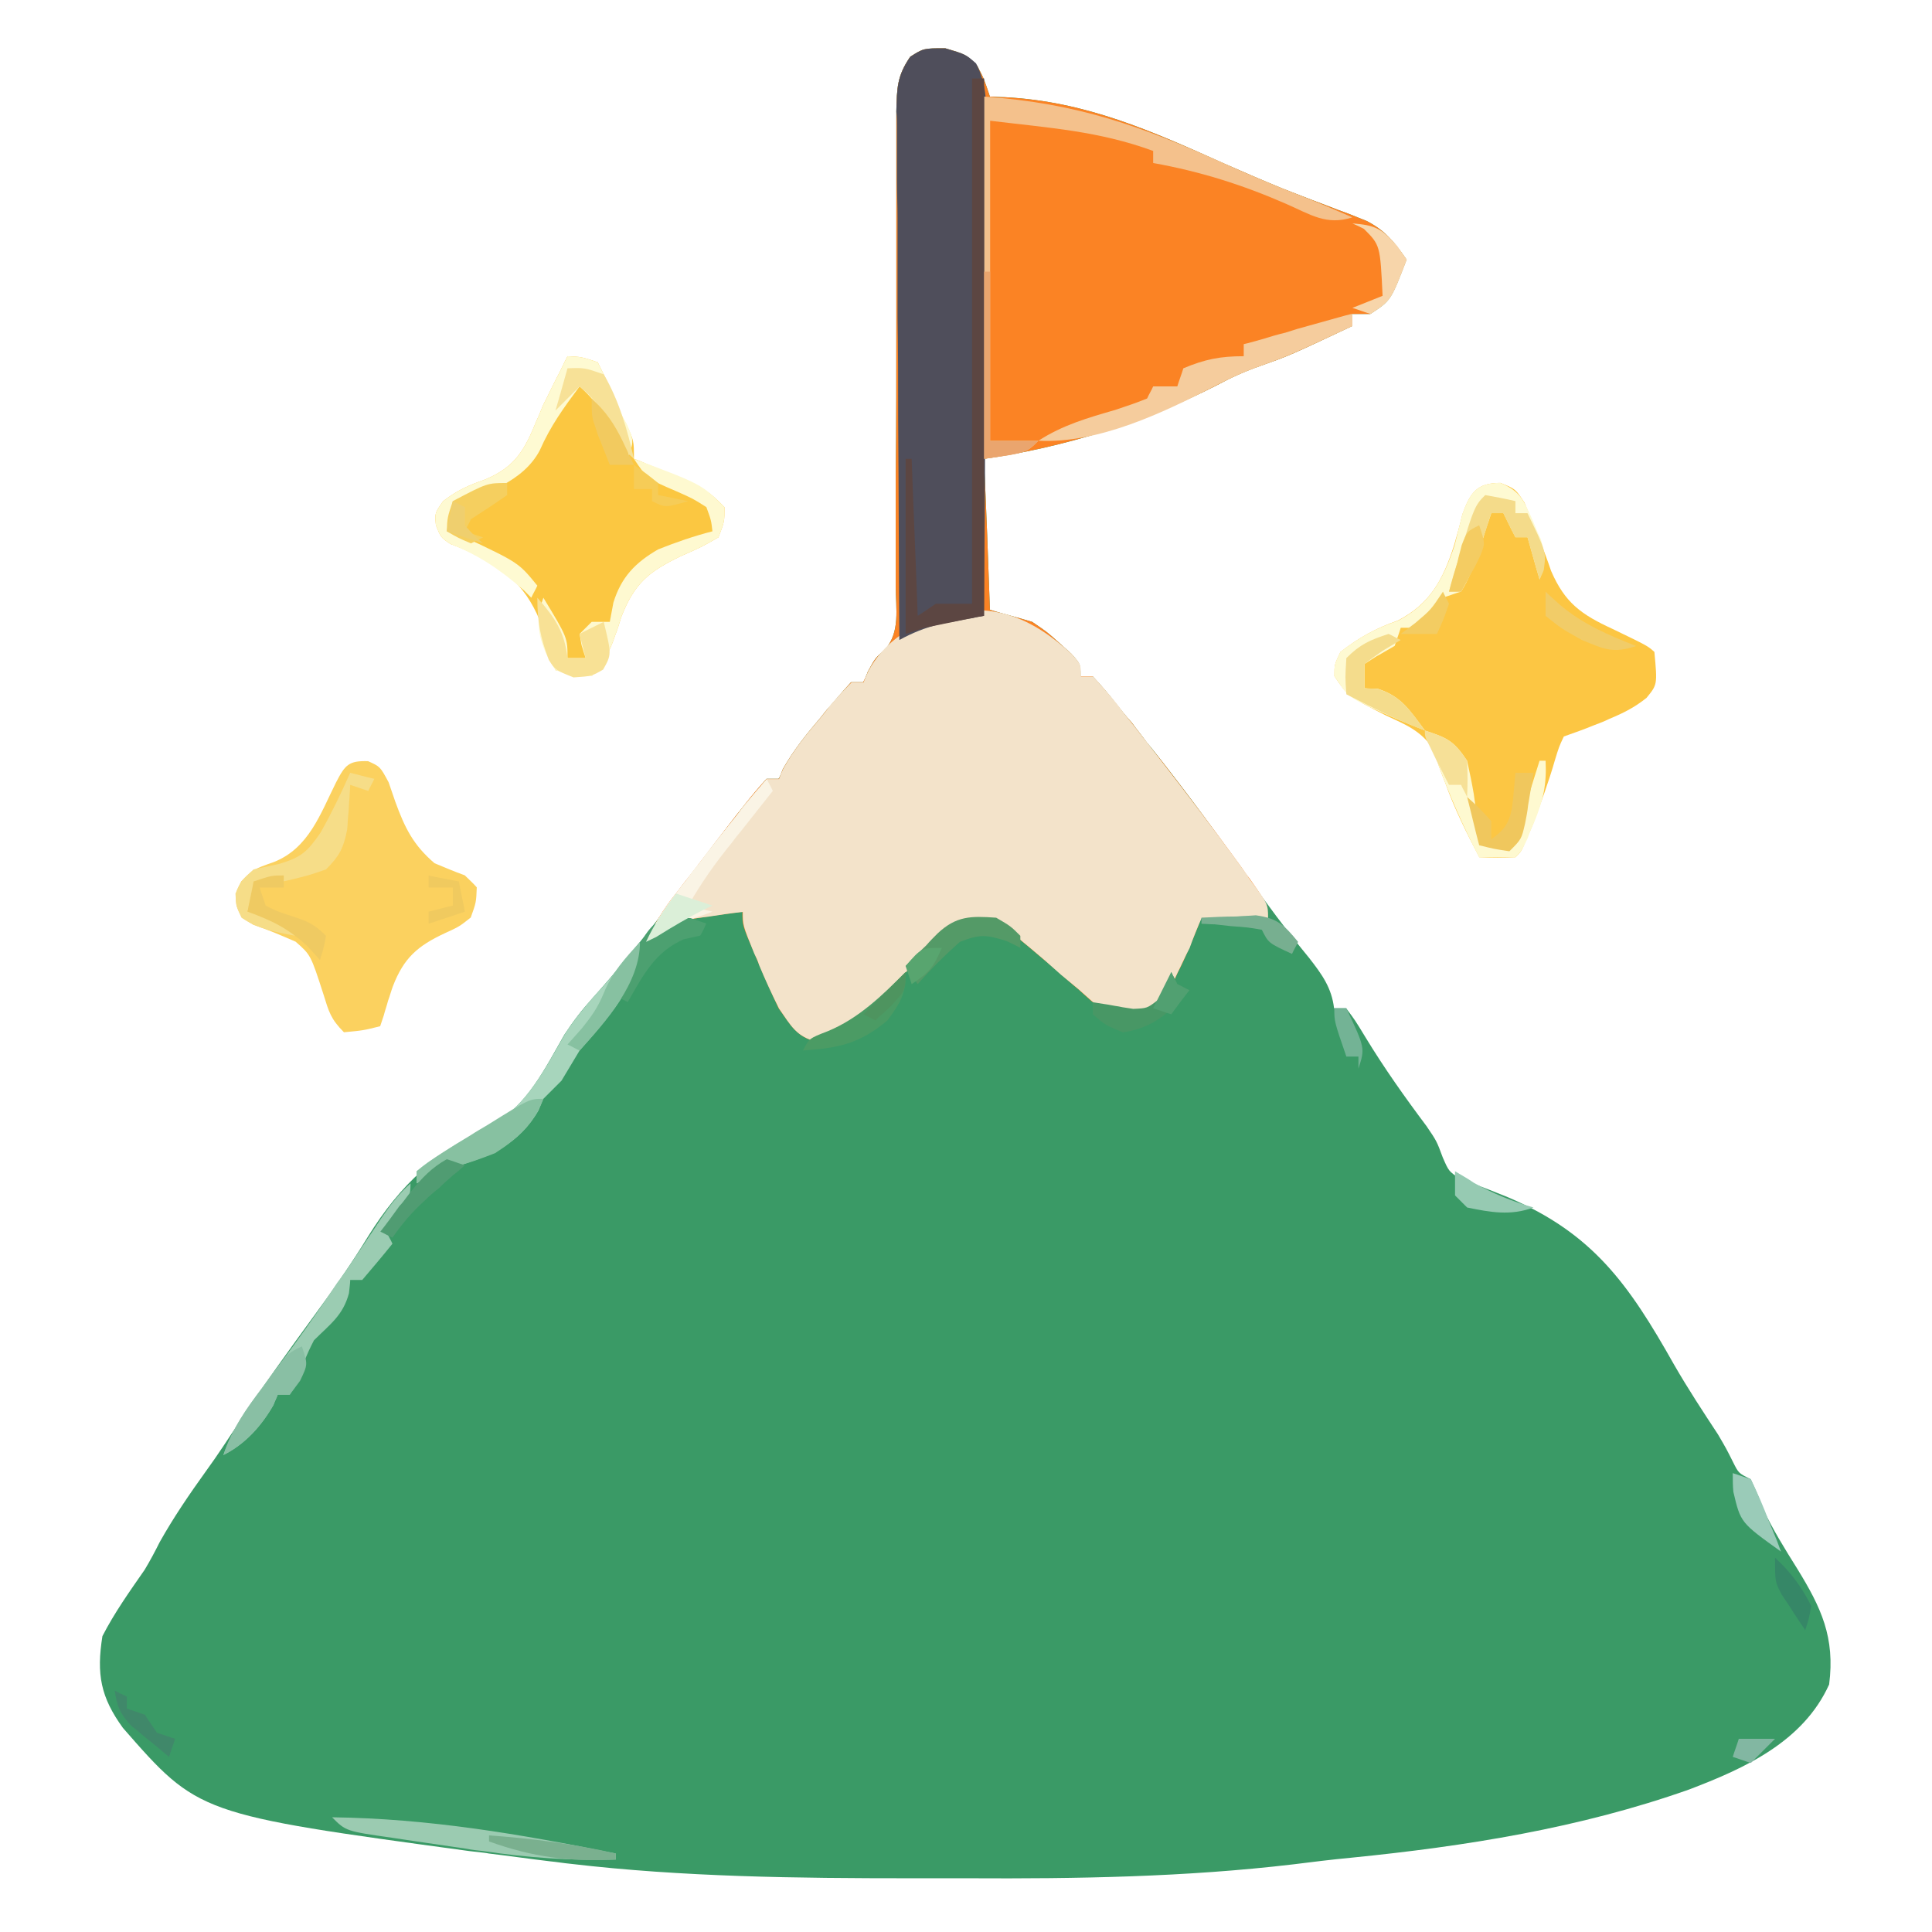
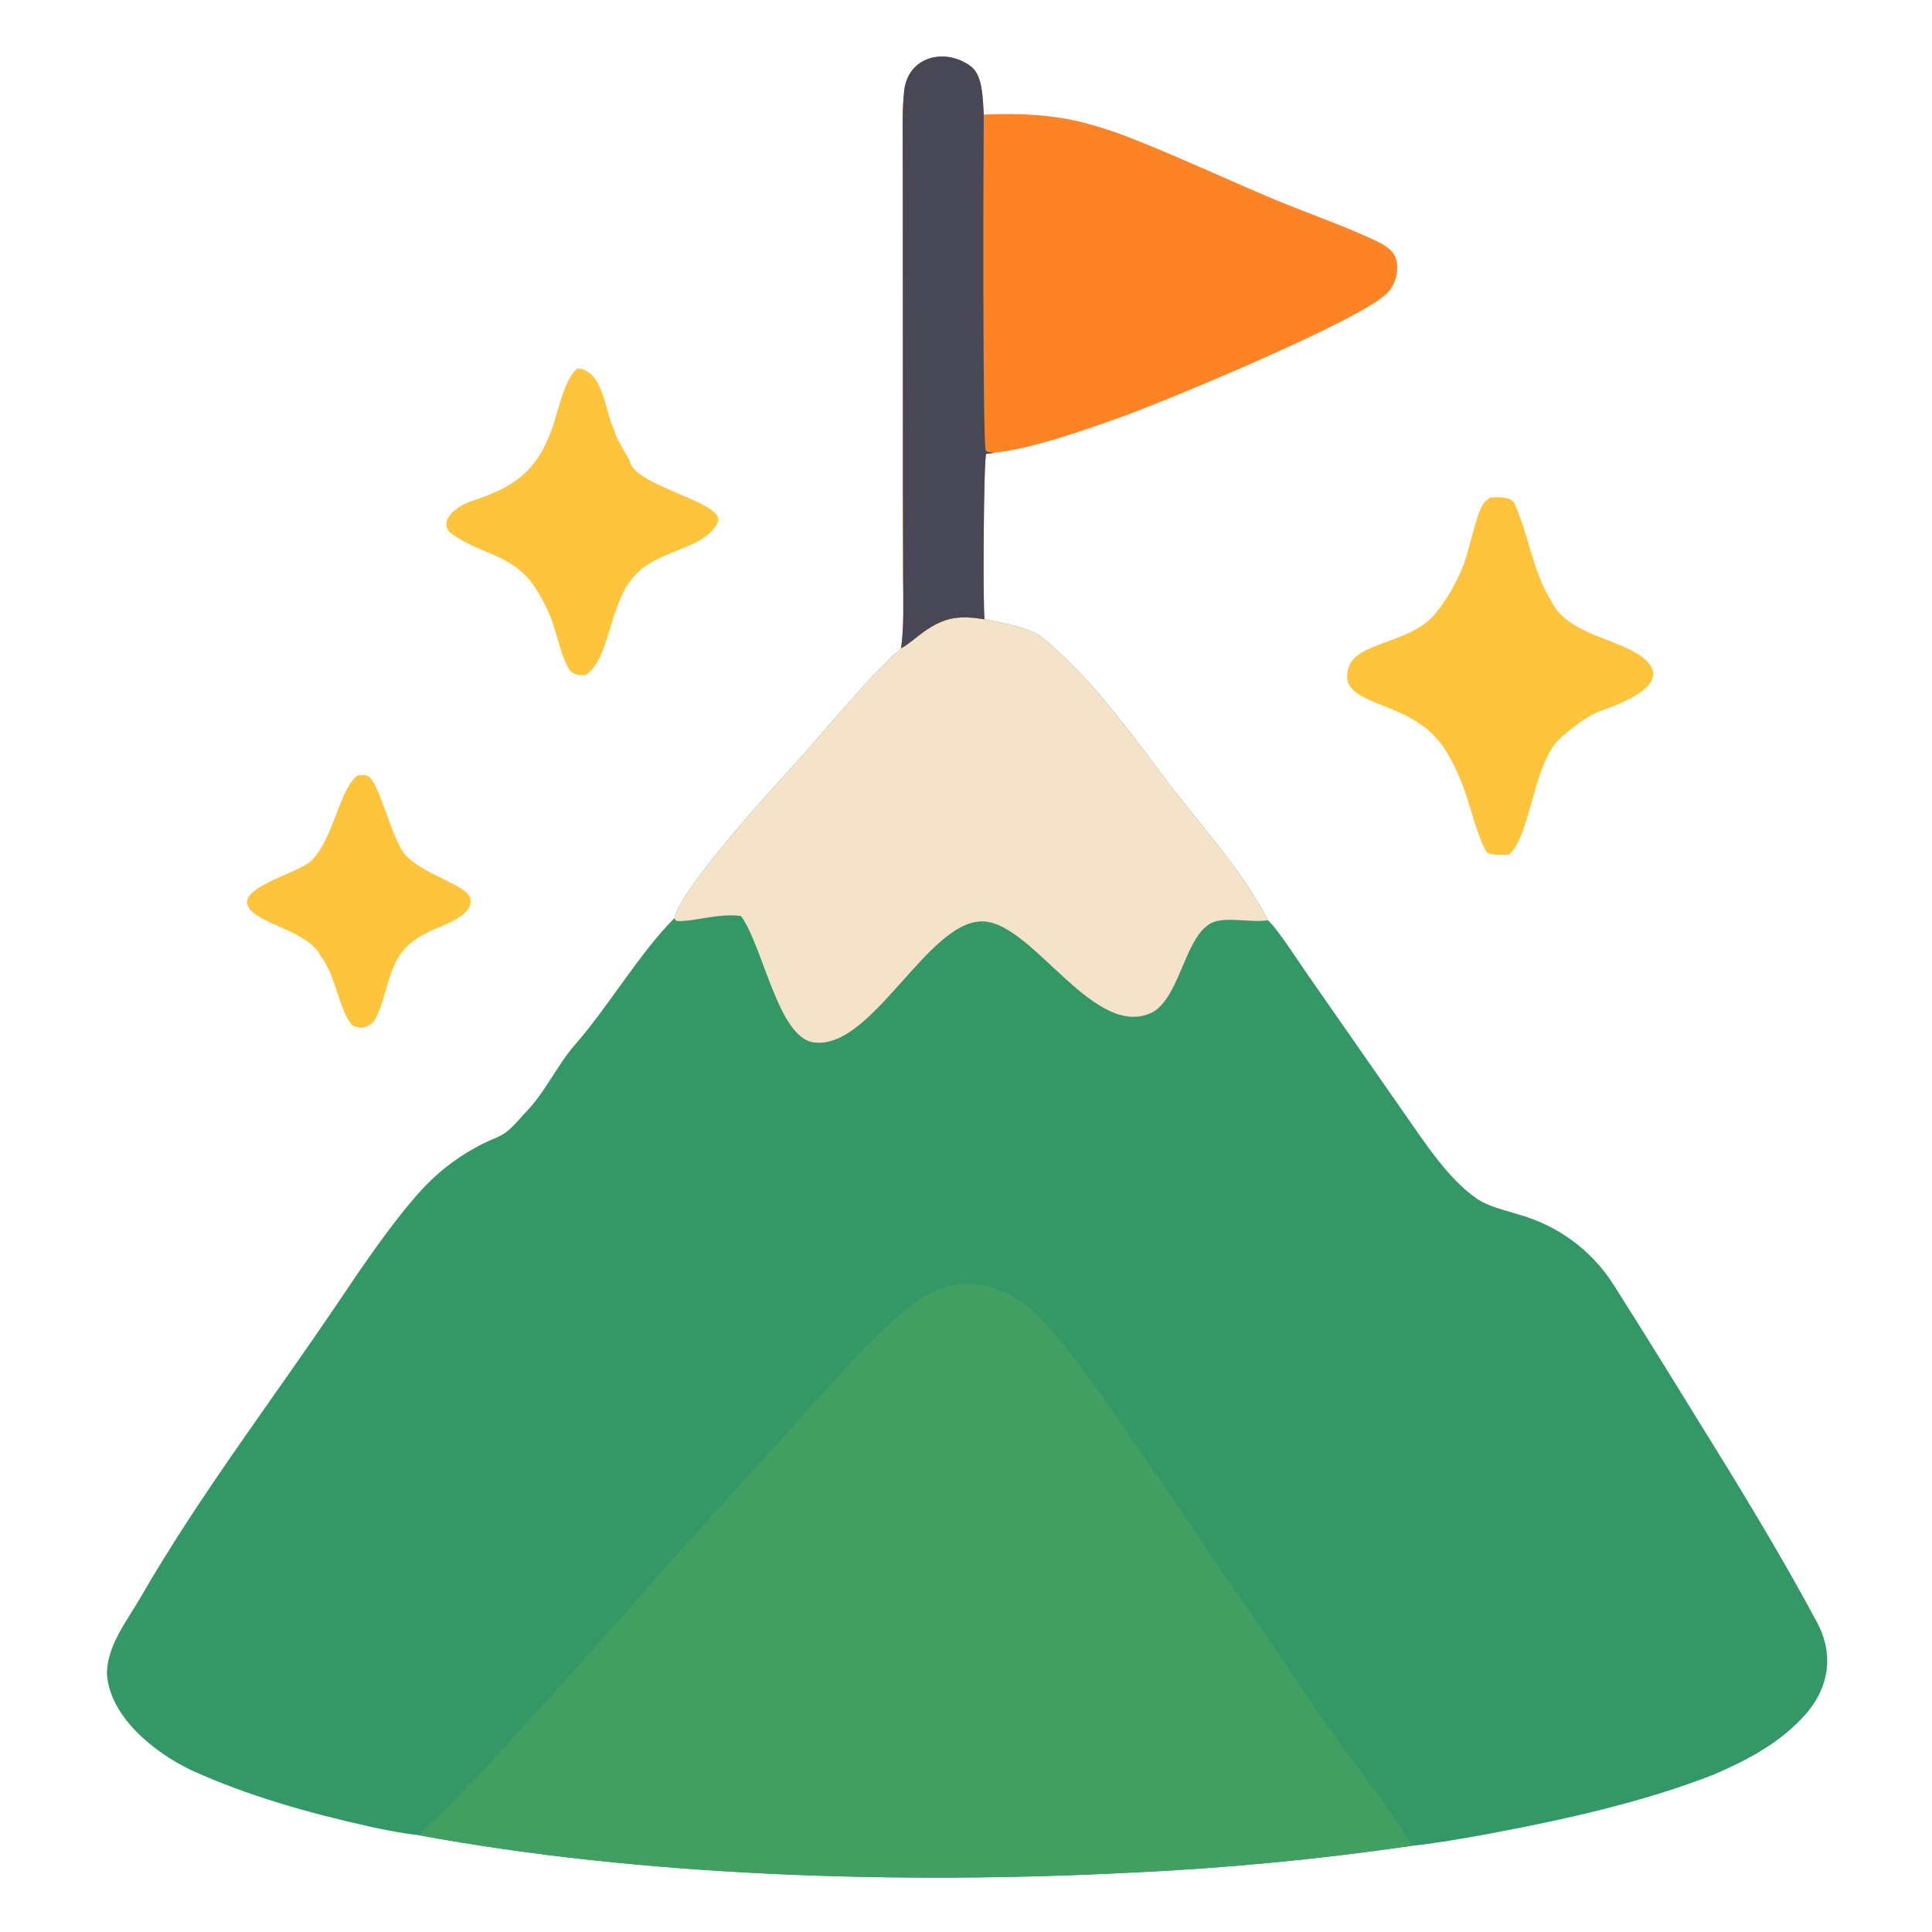
- <svg xmlns="http://www.w3.org/2000/svg" version="1.1" viewBox="0 0 320 320">
-   <path d="M0 0 C3.4 1 3.4 1 5.3 2.9 C6.4 5 6.4 5 7.4 8 C8.2 8 9 8.1 9.9 8.1 C23.3 8.8 34.2 13.7 46.2 19.1 C49.4 20.5 52.6 21.9 55.8 23.2 C56.6 23.5 57.3 23.8 58.1 24.1 C59.9 24.8 61.7 25.5 63.6 26.2 C64.6 26.6 65.7 27 66.8 27.4 C67.3 27.6 67.3 27.6 69.8 28.6 C72.9 30.2 74.4 32.1 76.4 35 C73.8 41.8 73.8 41.8 70.4 44 C69.4 44 68.5 44 67.4 44 C67.4 44.7 67.4 45.3 67.4 46 C57 50.9 57 50.9 52.2 52.6 C49.6 53.5 47.2 54.6 44.8 55.9 C32.8 62 19.7 66.1 6.4 68 C6.8 76.2 7.1 84.5 7.4 93 C9.7 93.7 12.1 94.3 14.4 95 C16.9 96.7 16.9 96.7 18.9 98.5 C19.6 99.1 20.2 99.7 20.9 100.3 C22.4 102 22.4 102 22.4 104 C23.1 104 23.8 104 24.4 104 C25.8 105.5 27.2 107.1 28.4 108.7 C29.2 109.7 30 110.7 30.9 111.7 C31.7 112.8 32.6 113.9 33.4 115 C34.3 116 35.1 117.1 35.9 118.1 C40.7 124.2 45.2 130.4 49.7 136.7 C53.1 141.5 56.6 146.2 60.3 150.7 C62.4 153.4 64 155.6 64.4 159 C65.1 159 65.8 159 66.4 159 C67.9 161 67.9 161 69.6 163.8 C72.7 168.9 76.1 173.7 79.7 178.5 C81.4 181 81.4 181 82.4 183.7 C83.4 186 83.4 186 85.2 187.2 C85.6 187.3 85.6 187.3 87.4 188 C88.3 188.4 89.2 188.7 90.2 189.1 C91.2 189.5 92.2 189.9 93.2 190.3 C107.3 196.3 113.2 204.7 120.7 218 C123 222 125.5 225.8 128 229.6 C129.4 232 129.4 232 130.5 234.2 C131.4 236 131.4 236 133.4 237 C134.2 238.7 134.9 240.3 135.5 242 C137.1 245.4 139.1 248.6 141.1 251.8 C145.1 258.3 147.4 263.2 146.4 271 C142.1 280.5 132.4 284.9 123.2 288.4 C105.1 294.8 86.2 297.8 67.2 299.7 C64 300 60.8 300.4 57.6 300.8 C39.8 302.9 21.8 303.2 3.8 303.1 C0.6 303.1 -2.5 303.1 -5.7 303.1 C-24.5 303.1 -43.4 302.9 -62.1 300.7 C-63.2 300.6 -64.3 300.4 -65.4 300.3 C-68.8 299.9 -72.2 299.4 -75.6 299 C-76.1 298.9 -76.1 298.9 -78.8 298.6 C-123.7 292.5 -123.7 292.5 -136.2 278.2 C-139.9 273.1 -140.6 269.3 -139.6 263 C-137.6 259.1 -135.1 255.6 -132.6 252 C-131.7 250.5 -130.9 249 -130.1 247.4 C-127.8 243.3 -125.2 239.5 -122.4 235.6 C-120.5 233 -118.7 230.2 -116.9 227.5 C-112.9 221.4 -108.6 215.5 -104.3 209.6 C-101.2 205.4 -98.3 201.2 -95.6 196.8 C-90.2 188.1 -84.2 182.7 -74.9 178.2 C-69.3 175.2 -66.2 168.8 -63.1 163.4 C-61.6 161.1 -60.2 159.3 -58.4 157.3 C-51.4 149.5 -45.1 141.1 -38.9 132.7 C-35.9 128.7 -32.9 124.7 -29.6 121 C-28.9 121 -28.2 121 -27.6 121 C-27.3 120.5 -27.1 119.9 -26.9 119.4 C-25.1 116.2 -22.9 113.5 -20.6 110.8 C-20.1 110.2 -19.7 109.6 -19.2 109.1 C-18 107.7 -16.8 106.3 -15.6 105 C-14.9 105 -14.2 105 -13.6 105 C-13.4 104.7 -13.4 104.7 -12.8 103.2 C-11.6 101 -11.6 101 -10 99.6 C-7.4 96.7 -8.2 92.8 -8.2 89.1 C-8.2 88.2 -8.2 87.3 -8.2 86.3 C-8.2 84.4 -8.2 82.4 -8.2 80.4 C-8.2 77.3 -8.2 74.1 -8.2 71 C-8.1 62.1 -8.1 53.2 -8.1 44.3 C-8.1 38.9 -8.1 33.4 -8.1 28 C-8.1 24.9 -8.1 21.8 -8.1 18.7 C-8.1 16.8 -8.1 14.9 -8.1 13 C-8.1 12.2 -8.1 11.3 -8.1 10.4 C-8 6.6 -8 4.6 -5.8 1.4 C-3.6 0 -3.6 0 0 0 Z " fill="#3A9A66" transform="translate(156.5625,8)" />
-   <path d="M0 0 C3.4 1 3.4 1 5.3 2.9 C6.4 5 6.4 5 7.4 8 C8.2 8 9 8.1 9.9 8.1 C23.3 8.8 34.2 13.7 46.2 19.1 C49.4 20.5 52.6 21.9 55.8 23.2 C56.6 23.5 57.3 23.8 58.1 24.1 C59.9 24.8 61.7 25.5 63.6 26.2 C64.6 26.6 65.7 27 66.8 27.4 C67.3 27.6 67.3 27.6 69.8 28.6 C72.9 30.2 74.4 32.1 76.4 35 C73.8 41.7 73.8 41.7 70.4 44 C69.4 44 68.5 44 67.4 44 C67.4 44.7 67.4 45.3 67.4 46 C57 50.9 57 50.9 52.2 52.6 C49.6 53.5 47.2 54.6 44.8 55.9 C32.8 62 19.7 66.1 6.4 68 C6.8 76.2 7.1 84.5 7.4 93 C9.7 93.7 12.1 94.3 14.4 95 C16.9 96.7 16.9 96.7 18.9 98.5 C19.6 99.1 20.2 99.7 20.9 100.3 C22.4 102 22.4 102 22.4 104 C23.1 104 23.8 104 24.4 104 C25.8 105.5 27.2 107.1 28.4 108.7 C29.2 109.7 30 110.7 30.9 111.7 C31.7 112.8 32.6 113.9 33.4 115 C33.8 115.5 33.8 115.5 35.9 118.1 C40.4 123.9 44.8 129.8 49.1 135.7 C49.5 136.3 49.9 136.9 50.4 137.5 C53.4 141.8 53.4 141.8 53.4 144 C49.8 144 46.2 144 42.4 144 C41.8 145.7 41.1 147.3 40.4 149 C39.8 150.4 39.2 151.8 38.5 153.1 C38.2 153.8 37.9 154.5 37.5 155.1 C36.3 157.2 35.4 158.6 33.4 160 C29.6 160.6 28 160.3 24.7 158.2 C23.8 157.5 23 156.7 22.1 155.9 C21.6 155.5 21.6 155.5 19.2 153.4 C18.3 152.6 17.4 151.8 16.4 151 C9.8 145.4 9.8 145.4 5.4 144.2 C-0.9 145.9 -5.1 151.3 -9.2 156.2 C-12.7 160.3 -15.8 163.4 -21.2 164.6 C-24.7 163.7 -25.5 161.9 -27.6 159 C-28.7 156.6 -29.8 154.3 -30.8 151.8 C-31.1 151.2 -31.3 150.6 -31.6 149.9 C-33.6 145.3 -33.6 145.3 -33.6 143 C-35.5 143.3 -37.4 143.5 -39.3 143.8 C-40.4 144 -41.4 144.1 -42.5 144.3 C-45.6 145 -47.2 145.9 -49.6 148 C-48.2 145.1 -46.7 142.6 -44.7 140.1 C-44.1 139.4 -43.6 138.6 -43 137.9 C-42.4 137.1 -41.8 136.4 -41.2 135.6 C-41 135.3 -41 135.3 -39.5 133.4 C-37.9 131.2 -36.2 129.1 -34.6 127 C-34.1 126.4 -33.6 125.8 -33.1 125.1 C-32 123.7 -30.8 122.3 -29.6 121 C-28.9 121 -28.2 121 -27.6 121 C-27.4 120.7 -27.4 120.7 -26.9 119.4 C-25.1 116.2 -22.9 113.5 -20.6 110.8 C-20.1 110.2 -19.7 109.6 -19.2 109.1 C-18 107.7 -16.8 106.3 -15.6 105 C-14.9 105 -14.2 105 -13.6 105 C-13.3 104.4 -13 103.8 -12.8 103.2 C-11.6 101 -11.6 101 -10 99.6 C-7.4 96.7 -8.2 92.8 -8.2 89.1 C-8.2 88.2 -8.2 87.3 -8.2 86.3 C-8.2 84.4 -8.2 82.4 -8.2 80.4 C-8.2 77.3 -8.2 74.1 -8.2 71 C-8.1 62.1 -8.1 53.2 -8.1 44.3 C-8.1 38.9 -8.1 33.4 -8.1 28 C-8.1 24.9 -8.1 21.8 -8.1 18.7 C-8.1 16.8 -8.1 14.9 -8.1 13 C-8.1 12.2 -8.1 11.3 -8.1 10.4 C-8 6.6 -8 4.6 -5.8 1.4 C-3.6 0 -3.6 0 0 0 Z " fill="#FB8324" transform="translate(156.5625,8)" />
-   <path d="M0 0 C1.5 1.7 1.5 1.7 1.5 3.7 C2.1 3.7 2.8 3.7 3.5 3.7 C4.9 5.2 6.2 6.7 7.5 8.3 C8.3 9.4 9.1 10.4 9.9 11.4 C10.8 12.5 11.6 13.6 12.5 14.7 C12.9 15.2 12.9 15.2 14.9 17.8 C19.4 23.6 23.8 29.4 28.1 35.3 C28.5 35.9 29 36.5 29.4 37.2 C32.5 41.4 32.5 41.4 32.5 43.7 C28.8 43.7 25.2 43.7 21.5 43.7 C20.8 45.3 20.1 47 19.5 48.7 C18.8 50 18.2 51.4 17.5 52.8 C17.2 53.4 16.9 54.1 16.6 54.8 C15.3 56.9 14.5 58.2 12.5 59.7 C8.7 60.2 7 60 3.8 57.9 C2.9 57.1 2 56.3 1.1 55.5 C0.6 55.1 0.6 55.1 -1.8 53.1 C-2.7 52.3 -3.6 51.5 -4.5 50.7 C-11.2 45 -11.2 45 -15.5 43.8 C-21.9 45.6 -26 51 -30.2 55.8 C-33.6 59.9 -36.7 63.1 -42.2 64.2 C-45.6 63.4 -46.5 61.6 -48.5 58.7 C-49.7 56.3 -50.8 53.9 -51.8 51.5 C-52 50.8 -52.3 50.2 -52.6 49.6 C-54.5 44.9 -54.5 44.9 -54.5 42.7 C-56.4 42.9 -58.4 43.2 -60.3 43.5 C-61.3 43.6 -62.4 43.8 -63.5 43.9 C-66.6 44.7 -68.2 45.6 -70.5 47.7 C-69.2 44.8 -67.6 42.3 -65.7 39.8 C-65.1 39 -64.6 38.3 -64 37.6 C-63.4 36.8 -62.8 36.1 -62.2 35.3 C-61.6 34.5 -61.1 33.8 -60.5 33 C-58.9 30.9 -57.2 28.8 -55.5 26.7 C-55 26 -54.6 25.4 -54.1 24.8 C-52.9 23.4 -51.7 22 -50.5 20.7 C-49.9 20.7 -49.2 20.7 -48.5 20.7 C-48.3 20.1 -48.1 19.6 -47.8 19 C-46.1 15.9 -43.9 13.2 -41.5 10.4 C-41.1 9.9 -40.6 9.3 -40.2 8.7 C-39 7.3 -37.8 6 -36.5 4.7 C-35.9 4.7 -35.2 4.7 -34.5 4.7 C-34.3 4.1 -34 3.5 -33.7 2.8 C-31.2 -1.8 -27.3 -4.3 -22.5 -6.3 C-13.4 -8.9 -6.8 -6.2 0 0 Z " fill="#F3E3CA" transform="translate(177.5312,108.3438)" />
-   <path d="M0 0 C2.5 1 2.5 1 4 3.3 C4.4 4.3 4.8 5.3 5.2 6.3 C5.6 7.2 6 8.2 6.4 9.2 C7.1 11 7.8 12.8 8.4 14.6 C10.7 19.9 13.4 21.8 18.6 24.2 C24.4 27 24.4 27 25.5 28 C26 33.4 26 33.4 24.2 35.6 C22.2 37.2 20.4 38.1 18 39.1 C17.2 39.5 16.4 39.8 15.6 40.1 C13.9 40.8 12.2 41.4 10.5 42 C9.7 43.7 9.7 43.7 9 46 C8 49.5 6.7 53 5.4 56.5 C5 57.4 4.7 58.2 4.3 59 C3.5 61 3.5 61 2.5 62 C0.5 62.1 -1.5 62.1 -3.5 62 C-5.6 58 -7.6 54 -9.1 49.8 C-9.6 48.5 -10.1 47.3 -10.5 46 C-10.7 45.4 -11 44.7 -11.2 44 C-13.2 41 -15.8 40 -19 38.5 C-25.3 35.3 -25.3 35.3 -27.5 32 C-27.5 30.1 -27.5 30.1 -26.5 28 C-23.4 25.6 -20.7 24.1 -17 22.8 C-11.6 20 -9.5 16 -7.7 10.4 C-7.2 8.7 -6.7 6.9 -6.3 5.2 C-5 1.6 -3.9 0 0 0 Z " fill="#FCC643" transform="translate(248.5195,79.98438)" />
-   <path d="M0 0 C3.4 1 3.4 1 5.1 2.5 C7 6.1 6.8 9.6 6.8 13.6 C6.8 14.5 6.8 15.4 6.8 16.3 C6.8 19.1 6.8 22 6.7 24.9 C6.7 26.8 6.7 28.8 6.7 30.8 C6.7 36.1 6.7 41.3 6.6 46.5 C6.6 51.9 6.6 57.2 6.6 62.6 C6.6 73 6.5 83.5 6.4 94 C5.8 94.1 5.1 94.2 4.4 94.4 C3.5 94.5 2.6 94.7 1.7 94.9 C0.8 95 -0.1 95.2 -1 95.4 C-3.4 96 -5.4 96.8 -7.6 98 C-7.7 85.8 -7.7 73.6 -7.8 61.4 C-7.8 55.8 -7.8 50.1 -7.9 44.5 C-7.9 39 -7.9 33.5 -7.9 28.1 C-7.9 26 -8 23.9 -8 21.8 C-8 18.9 -8 16 -8 13.1 C-8 12.2 -8 11.4 -8.1 10.5 C-8 6.6 -8 4.6 -5.8 1.4 C-3.6 0 -3.6 0 0 0 Z " fill="#4F4E5B" transform="translate(156.5625,8)" />
-   <path d="M0 0 C2.3 0.1 2.3 0.1 5 1 C6.6 4.2 6.6 4.2 7.3 6.1 C8 8 8 8 9.7 11.2 C11 14 11 14 11 17 C11.7 17.2 12.3 17.5 13 17.8 C22.9 21.9 22.9 21.9 26 25 C26 27.4 26 27.4 25 30 C22.2 31.6 22.2 31.6 18.8 33.1 C13.4 35.7 11.1 37.6 8.9 43.2 C8.6 44.2 8.3 45.2 7.9 46.2 C7 49 5.9 50.8 4 53 C2 52.7 0 52.3 -2 52 C-2.1 51.6 -2.1 51.6 -2.6 49.6 C-4.7 42.5 -6.6 37.9 -13 34 C-15.1 32.9 -17.2 31.9 -19.4 31.1 C-21 30 -21 30 -21.8 28 C-22 26 -22 26 -20.6 24 C-18.1 22.1 -16.4 21.4 -13.6 20.4 C-8.6 18.3 -7.1 15.5 -5.1 10.6 C-4.9 10.2 -4.9 10.2 -4 8 C-3.2 6.5 -2.5 4.9 -1.7 3.4 C-1.1 2.3 -0.6 1.1 0 0 Z " fill="#FBC741" transform="translate(94,59)" />
-   <path d="M0 0 C2 0.9 2 0.9 3.4 3.5 C3.8 4.6 4.1 5.6 4.5 6.7 C6.1 11.1 7.5 13.9 11 16.9 C12.7 17.6 14.3 18.3 16 18.9 C16.7 19.6 17.4 20.2 18 20.9 C17.9 23.4 17.9 23.4 17 25.9 C15.1 27.4 15.1 27.4 12.7 28.5 C8.2 30.6 5.9 32.6 4.1 37.3 C3.8 38.1 3.6 38.9 3.3 39.7 C3.1 40.5 2.8 41.3 2.6 42.1 C2.4 42.7 2.2 43.3 2 43.9 C-0.8 44.6 -0.8 44.6 -4 44.9 C-6.2 42.7 -6.5 41.5 -7.4 38.6 C-9.5 32.1 -9.5 32.1 -12 29.9 C-14.3 28.9 -16.6 27.9 -19 27.1 C-21 25.9 -21 25.9 -21.8 23.9 C-22 21.9 -22 21.9 -21 19.9 C-19 17.9 -19 17.9 -15.6 16.7 C-9.8 14.4 -7.9 8.7 -5.3 3.5 C-3.8 0.6 -3.2 -0.1 0 0 Z " fill="#FBD15F" transform="translate(60.96875,126.0742)" />
-   <path d="M0 0 C15.5 1.1 26.1 4.9 39.8 11.1 C43.8 12.9 47.8 14.6 51.9 16.2 C55 17.4 58 18.7 61 20 C56.7 21.4 54 19.5 50.1 17.8 C42.8 14.6 35.8 12.4 28 11 C28 10.3 28 9.7 28 9 C19 5.7 10.9 5.2 1 4 C1 21.5 1 39 1 57 C3.6 57 6.3 57 9 57 C7 59 7 59 0 60 C0 40.2 0 20.4 0 0 Z " fill="#F4C18C" transform="translate(163,16)" />
-   <path d="M0 0 C0.7 0 1.3 0 2 0 C2 29.4 2 58.7 2 89 C0.3 89.3 0.3 89.3 -8 91 C-8.5 91.2 -8.5 91.2 -11 92 C-11 82.4 -11 72.9 -11 63 C-10.7 63 -10.3 63 -10 63 C-9.7 71.6 -9.3 80.2 -9 89 C-8.5 88.7 -8.5 88.7 -6 87 C-4 87 -2 87 0 87 C0 58.3 0 29.6 0 0 Z " fill="#5C4642" transform="translate(161,13)" />
-   <path d="M0 0 C3.4 1.4 3.9 3 5.4 6.3 C5.8 7.3 6.2 8.3 6.7 9.3 C7.5 12.1 7.5 13.3 6.5 16 C5.8 13.7 5.2 11.4 4.5 9 C3.8 9 3.2 9 2.5 9 C1.8 7.7 1.2 6.4 0.5 5 C-0.2 5 -0.8 5 -1.5 5 C-1.7 5.6 -1.9 6.2 -2.1 6.8 C-2.4 7.6 -2.6 8.4 -2.9 9.3 C-3 9.7 -3 9.7 -3.7 11.7 C-4.5 13.9 -5.2 16 -6.5 18 C-7.5 18.3 -8.5 18.7 -9.5 19 C-10.4 19.9 -11.2 20.7 -12.1 21.6 C-12.9 22.4 -13.7 23.2 -14.5 24 C-15.2 24 -15.8 24 -16.5 24 C-16.8 25 -17.2 26 -17.5 27 C-18.4 27.5 -19.2 28 -20.1 28.5 C-20.5 28.7 -20.5 28.7 -22.5 30 C-22.5 31.3 -22.5 32.7 -22.5 34 C-21.8 34.1 -21.1 34.1 -20.3 34.1 C-16.3 35.4 -15 37.7 -12.5 41 C-15.6 39.8 -18.7 38.5 -21.7 37.1 C-22 36.9 -22 36.9 -23.7 36.1 C-25.5 35 -25.5 35 -27.5 32 C-27.5 30.1 -27.5 30.1 -26.5 28 C-23.4 25.6 -20.7 24.1 -16.9 22.8 C-11.6 20 -9.5 16 -7.6 10.4 C-7.2 8.7 -6.7 6.9 -6.3 5.2 C-5 1.6 -3.9 0 0 0 Z " fill="#FEFAD2" transform="translate(248.5078,79.98047)" />
-   <path d="M0 0 C0 7 -5.6 13 -10 18 C-11 19.7 -12 21.3 -13 23 C-14 24 -15 25 -16 26 C-16.3 26.6 -16.5 27.2 -16.8 27.9 C-20 33.5 -24.9 35.6 -30.9 37.3 C-33 38 -35 38.9 -37 40 C-37 39.3 -37 38.7 -37 38 C-35.3 36.6 -35.3 36.6 -32.9 35.1 C-32.1 34.6 -31.3 34 -30.4 33.5 C-28.4 32.3 -26.5 31.3 -24.4 30.2 C-18.8 27.2 -15.6 20.8 -12.5 15.4 C-11 13 -9.4 11.1 -7.6 9 C-4.9 6.1 -2.4 3.1 0 0 Z " fill="#A7D5BC" transform="translate(106,156)" />
-   <path d="M0 0 C2.3 0.1 2.3 0.1 5 1 C6.6 4.2 6.6 4.2 7.3 6.1 C8 8 8 8 9.8 11.2 C11 14 11 14 10 17 C9.8 16.7 9.8 16.7 9 15.1 C8.6 14.3 8.1 13.5 7.7 12.7 C7.3 11.9 6.8 11.1 6.4 10.3 C5.1 8.2 3.8 6.6 2 5 C-0.6 8.5 -2.8 11.5 -4.6 15.6 C-7.4 20.9 -13.7 22.7 -19 25 C-19 26.3 -19 27.6 -19 29 C-18.3 29.3 -17.6 29.6 -17 30 C-8.1 34.2 -8.1 34.2 -5 38 C-5.3 38.7 -5.7 39.3 -6 40 C-6.2 39.8 -6.2 39.8 -7.2 38.8 C-11.1 35.4 -14.6 33 -19.4 31.1 C-21 30 -21 30 -21.8 28 C-22 26 -22 26 -20.6 24 C-18.1 22.1 -16.4 21.4 -13.6 20.4 C-8.6 18.3 -7.1 15.5 -5.1 10.6 C-4.9 10.2 -4.9 10.2 -4 8 C-3.2 6.5 -2.5 4.9 -1.7 3.4 C-1.1 2.3 -0.6 1.1 0 0 Z " fill="#FEFAD2" transform="translate(94,59)" />
-   <path d="M0 0 C11.2 4.2 11.2 4.2 15 8 C15 10.4 15 10.4 14 13 C11.2 14.6 11.2 14.6 7.8 16.1 C2.4 18.7 0.1 20.6 -2.1 26.2 C-2.4 27.2 -2.7 28.2 -3.1 29.2 C-4 32 -5.1 33.8 -7 36 C-9.8 36 -9.8 36 -13 35 C-15.1 31.8 -16.3 28.5 -15.6 24.7 C-15.4 24.2 -15.2 23.6 -15 23 C-11 29.6 -11 29.6 -11 33 C-10 33 -9 33 -8 33 C-8.2 32.4 -8.4 31.8 -8.6 31.1 C-8.7 30.8 -8.7 30.8 -9 29 C-8.3 28.3 -7.7 27.7 -7 27 C-6 27 -5 27 -4 27 C-3.8 25.9 -3.6 24.9 -3.4 23.8 C-2.1 19.6 0.2 17.2 4 15 C7 13.8 9.9 12.8 13 12 C12.8 10.2 12.8 10.2 12 8 C9.8 6.6 9.8 6.6 7.1 5.4 C2.2 3.3 2.2 3.3 0 0 Z " fill="#FEF9D0" transform="translate(105,76)" />
-   <path d="M0 0 C0 0.7 0 1.3 0 2 C-10.5 6.9 -10.5 6.9 -15.2 8.6 C-17.8 9.5 -20.2 10.6 -22.7 11.9 C-31.4 16.4 -42.1 21.5 -52 21 C-48 18.4 -43.8 17.2 -39.3 15.9 C-37.5 15.3 -35.7 14.7 -34 14 C-33.7 13.3 -33.3 12.7 -33 12 C-31.7 12 -30.4 12 -29 12 C-28.7 11 -28.3 10 -28 9 C-24.4 7.5 -21.9 7 -18 7 C-18 6.3 -18 5.7 -18 5 C-17.5 4.9 -17.5 4.9 -15 4.2 C-13.7 3.8 -12.4 3.4 -11.1 3.1 C-10.5 2.9 -9.8 2.7 -9.2 2.5 C-0.3 0 -0.3 0 0 0 Z " fill="#F5CC9D" transform="translate(224,52)" />
-   <path d="M0 0 C0 3.9 -1.5 5.1 -4 8 C-3.7 8.7 -3.3 9.3 -3 10 C-4.6 12 -6.3 14 -8 16 C-8.7 16 -9.3 16 -10 16 C-10 16.4 -10 16.4 -10.2 18.2 C-11.2 21.9 -13.3 23.3 -16 26 C-17.2 28.3 -18.1 30.6 -19 33 C-19.3 33.7 -19.7 34.3 -20 35 C-20.7 35 -21.3 35 -22 35 C-22.2 35.6 -22.5 36.1 -22.7 36.7 C-24.7 40.2 -27.4 43.2 -31 45 C-29.5 40.5 -26.9 37 -24.1 33.2 C-19.9 27.7 -15.9 22.1 -12.1 16.4 C-11.6 15.8 -11.2 15.1 -10.7 14.5 C-8.7 11.5 -6.7 8.6 -4.8 5.7 C-3.3 3.5 -1.9 1.7 0 0 Z " fill="#9BCCB2" transform="translate(68,196)" />
-   <path d="M0 0 C16 0.2 31.3 2.8 47 6 C47 6.3 47 6.7 47 7 C39.5 7.2 32.4 6.7 25.1 5.6 C24.1 5.5 23.2 5.4 22.2 5.2 C19.4 4.8 16.7 4.4 14 4 C12.7 3.8 11.3 3.6 10 3.4 C2.3 2.3 2.3 2.3 0 0 Z " fill="#9BCBB1" transform="translate(55,301)" />
-   <path d="M0 0 C1.3 0.3 2.6 0.7 4 1 C3.7 1.7 3.3 2.3 3 3 C2 2.7 1 2.3 0 2 C-0 2.7 -0.1 3.4 -0.1 4 C-0.2 4.9 -0.2 5.8 -0.3 6.8 C-0.4 7.6 -0.4 8.5 -0.5 9.4 C-1.1 12.5 -1.8 13.8 -4 16 C-6.9 17 -6.9 17 -10.2 17.8 C-10.7 17.9 -10.7 17.9 -13.5 18.5 C-14.3 18.7 -15.1 18.8 -16 19 C-16.3 20.3 -16.7 21.6 -17 23 C-16.4 23.1 -16.4 23.1 -13.6 23.9 C-12.4 24.2 -11.2 24.6 -10 25 C-9.7 25.7 -9.3 26.3 -9 27 C-12.3 26.4 -15.2 25.9 -18 24 C-18.9 22.1 -18.9 22.1 -19 20 C-18.1 17.9 -18.1 17.9 -16 16 C-14.6 15.7 -13.2 15.4 -11.8 15.1 C-8.1 14 -7.1 13.1 -4.9 9.9 C-3.1 6.7 -1.5 3.4 0 0 Z " fill="#F6DD88" transform="translate(58,128)" />
-   <path d="M0 0 C3.7 1.2 4.8 1.7 7 5 C7.4 6.8 7.8 8.7 8.1 10.5 C8.5 13.5 9 16.1 10 19 C11.7 18.7 13.3 18.3 15 18 C16.3 13.7 17.6 9.4 19 5 C19.3 5 19.7 5 20 5 C20.2 8.9 19.6 11.6 18.1 15.2 C17.7 16.1 17.3 17 17 17.9 C16 20 16 20 15 21 C13 21 11 21 9 21 C6.3 15.8 4 10.6 2 5 C1.3 3.3 0.7 1.7 0 0 Z " fill="#FEF9D0" transform="translate(236,121)" />
-   <path d="M0 0 C1.7 0.3 3.3 0.6 5 1 C5 1.7 5 2.3 5 3 C5.7 3 6.3 3 7 3 C10.1 9.4 10.1 9.4 9.7 12.4 C9.5 13 9.2 13.5 9 14 C8.3 11.7 7.7 9.4 7 7 C6.3 7 5.7 7 5 7 C4.3 5.7 3.7 4.4 3 3 C2.3 3 1.7 3 1 3 C0.8 3.6 0.6 4.2 0.4 4.8 C0.2 5.6 -0.1 6.4 -0.4 7.2 C-0.6 8 -0.9 8.8 -1.1 9.6 C-2 11.9 -2.9 13.9 -4 16 C-4.7 16 -5.3 16 -6 16 C-1.9 1.9 -1.9 1.9 0 0 Z " fill="#F4DB8A" transform="translate(246,82)" />
-   <path d="M0 0 C-1.5 4.1 -4.4 6.7 -8 9 C-10.3 9.9 -12.5 10.7 -14.9 11.3 C-17 12 -19 12.9 -21 14 C-21 13.3 -21 12.7 -21 12 C-18.2 9.7 -15.1 7.9 -12 6 C-11.1 5.4 -10.2 4.9 -9.2 4.3 C-2.3 0 -2.3 0 0 0 Z " fill="#87C1A1" transform="translate(90,182)" />
-   <path d="M0 0 C2.9 3.3 4.5 5.6 5 10 C6 10 7 10 8 10 C7.7 8.7 7.3 7.4 7 6 C8.3 5.3 9.6 4.7 11 4 C12.3 9.4 12.3 9.4 10.9 11.9 C9 13 9 13 6 13.2 C3 12 3 12 1.9 10.3 C0.5 6.6 0 4 0 0 Z " fill="#F8E195" transform="translate(89,99)" />
-   <path d="M0 0 C2.4 1.4 2.4 1.4 4 3 C4 3.7 4 4.3 4 5 C3.3 4.6 2.6 4.3 1.8 3.9 C-1.6 2.8 -2.7 2.7 -6 4 C-8.5 6.2 -10.8 8.5 -13 11 C-13.7 10 -14.3 9 -15 8 C-13.9 6.9 -12.8 5.7 -11.6 4.6 C-11 3.9 -10.4 3.3 -9.7 2.6 C-6.6 -0.3 -4.2 -0.3 0 0 Z " fill="#549A67" transform="translate(165,152)" />
-   <path d="M0 0 C1 3 1 3 -0.3 5.7 C-0.9 6.5 -1.4 7.2 -2 8 C-2.7 8 -3.3 8 -4 8 C-4.2 8.6 -4.5 9.1 -4.7 9.7 C-6.7 13.2 -9.4 16.2 -13 18 C-11.5 13.6 -9.3 10.4 -6.5 6.8 C-6.1 6.2 -5.7 5.7 -5.3 5.1 C-2.3 1.1 -2.3 1.1 0 0 Z " fill="#89BFA4" transform="translate(50,223)" />
-   <path d="M0 0 C0.3 0.7 0.7 1.3 1 2 C0.2 3 -0.5 3.9 -1.3 4.9 C-2.3 6.2 -3.3 7.4 -4.3 8.7 C-4.8 9.3 -5.3 9.9 -5.8 10.6 C-8.5 13.9 -10.9 17.3 -13 21 C-11.7 21.3 -10.4 21.7 -9 22 C-9.5 22.2 -10.1 22.4 -10.6 22.6 C-11.4 22.8 -12.1 23.1 -12.8 23.4 C-13.5 23.6 -14.2 23.9 -15 24.1 C-17 25 -17 25 -20 27 C-18.6 24.1 -17.1 21.6 -15.1 19.1 C-14.6 18.4 -14 17.6 -13.4 16.9 C-12.9 16.1 -12.3 15.4 -11.7 14.6 C-11.1 13.9 -10.5 13.1 -10 12.4 C-6.7 8.2 -3.4 4 0 0 Z " fill="#FAF4E5" transform="translate(127,129)" />
-   <path d="M0 0 C0.7 0.3 1.3 0.7 2 1 C1.5 1.3 1.5 1.3 -1 2.8 C-2 3.5 -3 4.2 -4 5 C-4 6.3 -4 7.6 -4 9 C-3.6 9 -3.6 9 -1.8 9.1 C2.2 10.4 3.5 12.6 6 16 C1.5 14.3 -2.7 12.2 -7 10 C-7.2 7.2 -7.2 7.2 -7 4 C-4.7 1.7 -3.1 1 0 0 Z " fill="#F4DC8C" transform="translate(230,105)" />
-   <path d="M0 0 C2.8 -0.1 2.8 -0.1 6 1 C8.5 5.3 9.9 10.1 11 15 C8 12.4 6.7 9.5 5 6 C3.3 4.1 3.3 4.1 2 3 C0.7 4.3 -0.6 5.6 -2 7 C-1.3 4.7 -0.7 2.4 0 0 Z " fill="#F7E197" transform="translate(94,61)" />
-   <path d="M0 0 C0.3 0 0.7 0 1 0 C1 9.2 1 18.5 1 28 C3.6 28 6.3 28 9 28 C7 30 7 30 0 31 C0 20.8 0 10.5 0 0 Z " fill="#EAA56E" transform="translate(163,45)" />
-   <path d="M0 0 C0 3.7 -0.8 5 -3 8 C-7.6 11.9 -11.2 12.6 -17 13 C-16 11 -16 11 -12.9 9.8 C-7.8 7.7 -3.9 3.9 0 0 Z " fill="#4B9B64" transform="translate(150,161)" />
-   <path d="M0 0 C1 0 2 0 3 0 C2.7 1.8 2.4 3.6 2.1 5.4 C2 6.4 1.8 7.4 1.6 8.4 C1 11 1 11 -1 13 C-3.6 12.6 -3.6 12.6 -6 12 C-6.7 9.4 -7.3 6.7 -8 4 C-6 5.8 -6 5.8 -4 8 C-4 9 -4 10 -4 11 C-2 9.6 -1.1 8.5 -0.6 6 C-0.3 4 -0.2 2 0 0 Z " fill="#F0C75D" transform="translate(251,128)" />
-   <path d="M0 0 C0.3 0.7 0.7 1.3 1 2 C1.7 2.3 2.3 2.7 3 3 C-0.4 6.8 -2.9 9.2 -8 10 C-10.9 8.8 -10.9 8.8 -13 7 C-13 6.3 -13 5.7 -13 5 C-12.4 5.1 -11.8 5.2 -11.1 5.3 C-10.3 5.4 -9.5 5.6 -8.7 5.7 C-8.3 5.8 -8.3 5.8 -6.3 6.1 C-4 6 -4 6 -2.3 4.7 C-1 3 -1 3 0 0 Z " fill="#489765" transform="translate(194,161)" />
-   <path d="M0 0 C0.9 0.3 1.7 0.6 2.6 0.9 C2.3 1.6 2 2.3 1.6 2.9 C0.7 3.1 -0.1 3.3 -1.1 3.5 C-5.9 5.6 -7.8 9.4 -10.4 13.9 C-11 13.6 -11.7 13.3 -12.4 12.9 C-6.6 -0.1 -6.6 -0.1 0 0 Z " fill="#4CA070" transform="translate(114.375,152.0625)" />
-   <path d="M0 0 C0 0.7 0 1.3 0 2 C-1.3 2 -2.6 2 -4 2 C-3.7 3 -3.3 4 -3 5 C-1.2 5.9 -1.2 5.9 0.9 6.6 C3.7 7.5 4.9 7.9 7 10 C6.6 12.1 6.6 12.1 6 14 C5.3 13.2 4.6 12.5 3.9 11.7 C0.6 8.7 -1.9 7.5 -6 6 C-5.7 4.3 -5.3 2.7 -5 1 C-2 0 -2 0 0 0 Z " fill="#EFCA62" transform="translate(47,145)" />
-   <path d="M0 0 C3.7 0.3 4.8 0.8 7.3 3.6 C7.6 4 7.6 4 9 6 C6.4 12.8 6.4 12.8 3 15 C2 14.7 1 14.3 0 14 C1.7 13.3 3.3 12.7 5 12 C4.6 3.6 4.6 3.6 1.9 0.9 C1.3 0.6 0.7 0.3 0 0 Z " fill="#F7D5AA" transform="translate(224,37)" />
-   <path d="M0 0 C0 6.9 -5.6 13.1 -10 18 C-10.7 17.7 -11.3 17.3 -12 17 C-11.2 16.1 -10.4 15.2 -9.6 14.3 C-8 12.3 -7 10.9 -6 8.5 C-4.6 5 -2.5 2.8 0 0 Z " fill="#87C1A1" transform="translate(106,156)" />
-   <path d="M0 0 C0 0.7 0 1.3 0 2 C-2 3.4 -4 4.7 -6 6 C-6.3 6.7 -6.7 7.3 -7 8 C-6 8.3 -5 8.7 -4 9 C-4.3 9.2 -4.3 9.2 -6 10 C-8.1 9.1 -8.1 9.1 -10 8 C-9.9 5.7 -9.9 5.7 -9 3 C-3.3 0 -3.3 0 0 0 Z " fill="#F5CF5F" transform="translate(84,80)" />
-   <path d="M0 0 C7.1 0.5 14 1.4 21 3 C21 3.3 21 3.7 21 4 C13.4 4.4 7.2 3.6 0 1 C0 0.7 0 0.3 0 0 Z " fill="#7AB08F" transform="translate(81,304)" />
-   <path d="M0 0 C1 0.3 2 0.7 3 1 C2.4 1.5 1.8 2.1 1.1 2.6 C0.3 3.3 -0.5 4 -1.3 4.8 C-2.1 5.4 -2.9 6.1 -3.7 6.9 C-5.8 8.8 -7.4 10.7 -9 13 C-9.7 12.7 -10.3 12.3 -11 12 C-9.9 10.6 -8.8 9.1 -7.8 7.7 C-7.4 7.3 -7.4 7.3 -5.9 5.3 C-4.1 3.1 -2.5 1.4 0 0 Z " fill="#509C72" transform="translate(74,192)" />
-   <path d="M0 0 C3.7 1.2 4.8 1.7 7 5 C7.1 8.2 7.1 8.2 7 11 C6.7 10.3 6.3 9.7 6 9 C5.3 9 4.7 9 4 9 C3.3 7.7 2.7 6.4 2 5.1 C1.6 4.3 1.3 3.6 0.9 2.8 C0 1 0 1 0 0 Z " fill="#F6E097" transform="translate(236,121)" />
-   <path d="M0 0 C0.4 0.4 0.4 0.4 2.4 2.2 C6.2 5.4 10.4 7.2 15 9 C11.1 10.3 9.7 9.5 6 8 C2.6 6.1 2.6 6.1 0 4 C0 2.7 0 1.4 0 0 Z " fill="#F1CC68" transform="translate(256,98)" />
-   <path d="M0 0 C1 0.3 2 0.7 3 1 C4.1 3.3 5.1 5.6 6 8 C6.4 9 6.8 9.9 7.2 10.9 C7.5 11.6 7.7 12.3 8 13 C1.3 8.2 1.3 8.2 0.1 3.1 C0 2.1 0 1.1 0 0 Z " fill="#9ACBB8" transform="translate(287,244)" />
-   <path d="M0 0 C1 0.6 2.1 1.2 3.1 1.9 C6.3 3.7 9.5 5 13 6 C9.2 7.4 5.9 6.8 2 6 C1.3 5.3 0.7 4.7 0 4 C0 2.7 0 1.4 0 0 Z " fill="#96CAB2" transform="translate(241,194)" />
-   <path d="M0 0 C0.8 0.2 0.8 0.2 5 1 C5.3 2.7 5.7 4.3 6 6 C4 6.7 2 7.3 0 8 C0 7.3 0 6.7 0 6 C1.3 5.7 2.6 5.3 4 5 C4 4 4 3 4 2 C2.7 2 1.4 2 0 2 C0 1.3 0 0.7 0 0 Z " fill="#F0CA5F" transform="translate(71,145)" />
-   <path d="M0 0 C0.3 0.2 0.3 0.2 2 1 C2 1.7 2 2.3 2 3 C3 3.3 4 3.7 5 4 C5.3 4.5 5.3 4.5 7 7 C8 7.3 9 7.7 10 8 C9.7 9 9.3 10 9 11 C7.7 9.9 6.4 8.8 5.1 7.8 C4.3 7.1 3.6 6.5 2.8 5.9 C0.9 3.9 0.4 2.7 0 0 Z " fill="#40886A" transform="translate(19,280)" />
-   <path d="M0 0 C1.9 -0.1 3.8 -0.2 5.8 -0.2 C6.8 -0.3 7.9 -0.3 9 -0.4 C12.6 0.1 13.7 1.2 16 4 C15.7 4.7 15.3 5.3 15 6 C11.1 4.2 11.1 4.2 10 2 C7.7 1.6 7.7 1.6 4.9 1.4 C4 1.3 3.1 1.2 2.2 1.1 C1.8 1.1 1.8 1.1 0 1 C0 0.7 0 0.3 0 0 Z " fill="#77AF90" transform="translate(199,152)" />
-   <path d="M0 0 C1 3 1 3 0.2 5 C-0.2 5.8 -0.5 6.5 -0.9 7.2 C-1.3 7.9 -1.7 8.6 -2.1 9.4 C-2.2 9.6 -2.2 9.6 -3 11 C-3.7 11 -4.3 11 -5 11 C-4.6 9.4 -4.1 7.7 -3.6 6.1 C-3.4 5.1 -3.1 4.2 -2.9 3.3 C-2 1 -2 1 0 0 Z " fill="#F4CC62" transform="translate(245,87)" />
-   <path d="M0 0 C2.4 2.2 3.8 4.3 5.2 7.2 C5.5 7.9 5.9 8.6 6.2 9.4 C6.5 9.9 6.7 10.4 7 11 C5.7 11 4.4 11 3 11 C2.5 9.7 2 8.5 1.5 7.2 C1.2 6.5 0.9 5.8 0.7 5 C0 3 0 3 0 0 Z " fill="#F2CA5F" transform="translate(98,66)" />
-   <path d="M0 0 C2.6 2.4 4.4 4.8 6 8 C5.6 10.2 5.6 10.2 5 12 C4.2 10.8 3.3 9.5 2.5 8.2 C2.3 7.9 2.3 7.9 1.1 6.1 C0 4 0 4 0 0 Z " fill="#368767" transform="translate(294,258)" />
-   <path d="M0 0 C2 0.7 4 1.3 6 2 C5.4 2.3 4.9 2.5 4.3 2.8 C1.8 4.1 -0.6 5.5 -3 7 C-3.3 7.2 -3.3 7.2 -5 8 C-3.6 5 -2 2.6 0 0 Z " fill="#DBEFD8" transform="translate(112,148)" />
-   <path d="M0 0 C0.7 0 1.3 0 2 0 C5.1 6.6 5.1 6.6 4 10 C4 9.3 4 8.7 4 8 C3.3 8 2.7 8 2 8 C0 2.2 0 2.2 0 0 Z " fill="#73B395" transform="translate(221,167)" />
-   <path d="M0 0 C-1.4 3.2 -2 4 -5 6 C-5.3 5 -5.7 4 -6 3 C-3.4 0 -3.4 0 0 0 Z " fill="#58A56F" transform="translate(156,157)" />
-   <path d="M0 0 C0.3 0.7 0.7 1.3 1 2 C0.1 4.6 0.1 4.6 -1 7 C-3 7 -5 7 -7 7 C-6.2 6.4 -5.4 5.8 -4.6 5.2 C-2 3 -2 3 0 0 Z " fill="#F3CC62" transform="translate(239,98)" />
-   <path d="M0 0 C2 1.4 2 1.4 4 3 C4 3.7 4 4.3 4 5 C5.7 5.3 7.3 5.7 9 6 C5.2 7.1 5.2 7.1 3 6 C3 5.3 3 4.7 3 4 C2 4 1 4 0 4 C0 2.7 0 1.4 0 0 Z " fill="#F6CC57" transform="translate(105,77)" />
-   <path d="M0 0 C0.3 0.7 0.7 1.3 1 2 C1.7 2.3 2.3 2.7 3 3 C2 4.3 1 5.6 0 7 C-1 6.7 -2 6.3 -3 6 C-2 4 -1 2 0 0 Z " fill="#51A071" transform="translate(194,161)" />
-   <path d="M0 0 C2 0 4 0 6 0 C4.7 1.3 3.4 2.6 2 4 C1 3.7 0 3.3 -1 3 C-0.7 2 -0.3 1 0 0 Z " fill="#82B7A2" transform="translate(288,288)" />
-   <path d="M0 0 C0 3 0 3 -2.5 5.7 C-3.3 6.5 -4.2 7.2 -5 8 C-5.7 7.7 -6.3 7.3 -7 7 C-4.7 4.7 -2.4 2.4 0 0 Z " fill="#4E945F" transform="translate(150,161)" />
-   <path d="M0 0 C0.7 0.3 1.3 0.7 2 1 C2 2 2 3 2 4 C3.5 5.7 3.5 5.7 5 7 C3 6.3 1 5.7 -1 5 C-0.7 3.3 -0.3 1.7 0 0 Z " fill="#EFCF6E" transform="translate(75,83)" />
+ <svg xmlns="http://www.w3.org/2000/svg" viewBox="113.4 23.9 497.1 497.1" fill="none">
+   <path d="M345.25 190.7C346.648 190.037 349.653 187.487 351.042 186.491C356.551 182.537 360.44 182.234 366.736 183.241C370.918 184.089 378.361 185.265 381.61 187.928C393.223 197.446 403.089 210.737 412.045 222.752C420.695 234.362 433.251 247.871 439.625 260.677C442.188 262.955 447.576 271.454 449.878 274.701L474.089 309.461C479.474 317.031 485.673 327.026 493.419 332.34C496.339 334.343 500.505 335.224 503.828 336.298C514.091 339.124 522.81 345.419 528.559 354.45C537.132 367.907 545.473 381.539 553.889 395.142C563.163 410.127 572.63 425.837 580.926 441.349C585.732 450.34 583.657 459.332 576.747 466.301C570.555 472.811 562.451 476.997 554.25 480.538C535.997 487.679 515.526 492.164 496.225 495.78C490.905 496.775 481.943 498.326 476.567 498.833C452.366 502.349 428.003 504.664 403.571 505.763C345.032 508.723 278.923 506.775 221.144 496.086C217.248 495.669 212.345 494.733 208.509 493.874C192.863 490.385 177.21 486.011 162.569 479.338C153.257 474.932 141.587 465.67 140.91 454.526C140.983 447.196 146.085 440.945 149.432 435.137C164.668 408.686 183.211 384.524 200.235 359.253C206.622 349.774 214.491 338.086 222.103 329.8C225.944 325.664 230.408 322.158 235.334 319.405C242.787 315.191 242.016 317.72 248.314 310.443C253.384 305.462 256.835 297.834 261.323 292.73C269.821 283.067 278.015 269.029 286.894 260.173C288.822 252.07 312.607 226.291 319.076 219.137C326.876 210.509 336.535 198.383 345.25 190.7Z" fill="#339866" />
+   <path d="M221.144 496.085C223.336 493.682 226.233 491.211 228.547 488.85C232.343 484.974 236.14 481.078 239.833 477.101C255.513 460.041 270.983 442.789 286.239 425.349L322.127 385.623C329.767 377.295 337.133 368.609 345.826 361.364C350.255 357.669 355.442 354.577 361.279 354.206C368.098 353.77 375.731 357.487 380.43 362.333C389.912 372.115 398.748 385.734 406.588 396.995L455.319 468.428C460.252 475.588 466.005 482.57 470.847 489.894C472.746 492.765 475.234 495.666 476.567 498.833C452.366 502.349 428.002 504.664 403.57 505.763C345.032 508.723 278.923 506.775 221.144 496.085Z" fill="#429F62" />
+   <path d="M345.25 190.7C346.649 190.037 349.653 187.487 351.042 186.491C356.551 182.537 360.44 182.234 366.736 183.241C370.918 184.089 378.362 185.265 381.61 187.928C393.223 197.446 403.089 210.737 412.045 222.752C420.695 234.362 433.251 247.871 439.625 260.677C435.654 261.361 429.219 259.775 425.645 261.156C418.396 263.959 417.294 279.917 410.114 284.259C395.425 291.927 379.844 262.371 367.006 261.02C352.518 259.496 337.946 294.389 322.656 292.088C313.58 290.722 309.718 267.295 304.052 259.577L303.822 259.551C298.017 258.826 291.393 261.216 287.441 260.85L286.895 260.173C288.823 252.07 312.607 226.291 319.077 219.137C326.877 210.509 336.535 198.383 345.25 190.7Z" fill="#F5E3C9" />
+   <path d="M345.25 190.7C346.014 185.245 345.809 178.547 345.77 172.995L345.718 152.668L345.689 78.024L345.66 59.84C345.656 55.545 345.572 51.812 346.03 47.371C346.967 38.322 356.723 36.041 363.272 41.032C366.326 43.359 366.261 49.597 366.521 53.386C375.34 52.969 383.932 53.327 392.537 55.534C396.423 56.556 400.241 57.804 403.98 59.271C416.357 64.107 428.503 69.82 440.763 74.98C449.117 78.495 457.807 81.454 466.037 85.219C467.722 85.99 469.605 86.84 470.993 88.077C472.437 89.363 472.879 90.859 472.896 92.749C472.915 95.316 471.966 97.715 470.115 99.506C462.967 106.427 414.917 126.438 402.745 130.871C393.805 134.127 378.534 139.519 369.353 140.341C368.612 140.527 367.893 140.607 367.136 140.673C366.511 141.688 366.238 179.73 366.736 183.24C360.44 182.234 356.551 182.537 351.042 186.49C349.653 187.487 346.648 190.037 345.25 190.7Z" fill="#FE8324" />
+   <path d="M345.25 190.7C346.014 185.245 345.809 178.547 345.77 172.995L345.718 152.668L345.689 78.024L345.66 59.84C345.656 55.545 345.572 51.812 346.03 47.371C346.967 38.322 356.723 36.041 363.272 41.032C366.326 43.359 366.261 49.597 366.521 53.386C366.414 62.669 366.189 138.222 367.048 139.942C368.027 140.414 368.267 140.325 369.353 140.341C368.612 140.527 367.893 140.607 367.136 140.673C366.511 141.688 366.238 179.73 366.736 183.24C360.44 182.234 356.551 182.537 351.042 186.49C349.653 187.487 346.648 190.037 345.25 190.7Z" fill="#484755" />
+   <path d="M496.811 151.936C498.586 151.727 502.215 151.6 503.061 153.455C506.885 161.827 507.578 170.585 512.641 178.735C517.122 187.721 531.119 188.173 537.002 193.867C543.808 200.458 528.868 205.477 525.519 206.702C521.444 208.19 518.144 211.032 515.184 213.507C507.832 219.653 507.383 238.929 501.62 243.823C500.407 243.881 496.388 244.033 495.793 242.942C492.983 237.77 491.816 231.277 489.643 225.71C488.547 222.835 487.204 220.061 485.634 217.416C478.512 205.507 464.639 206.058 460.74 200.458C459.852 199.184 459.914 197.587 460.242 196.126C461.855 188.935 476.054 189.743 482.648 181.84C485.588 178.317 487.998 174.042 489.738 169.806C491.539 165.415 492.957 156.886 495.003 153.596C495.458 152.866 496.108 152.405 496.811 151.936Z" fill="#FEC53C" />
+   <path d="M262.028 118.671C268.812 119.351 268.925 129.67 271.541 134.789C271.592 136.287 275.291 141.862 275.417 142.528C276.673 149.15 300.5 153.115 298.013 158.363C294.778 165.192 283.413 165.088 277.008 171.64C269.91 178.901 270.54 193.569 263.976 197.6C262.58 197.652 260.671 197.518 259.885 196.204C257.744 192.63 256.914 187.919 255.526 183.988C254.442 180.916 252.987 177.987 251.195 175.265C245.111 165.9 236.567 166.829 228.876 160.617C226.254 156.597 232.848 153.417 234.765 152.796C245.511 149.317 251.348 145.357 255.331 134.478C256.81 130.44 258.689 120.98 262.028 118.671Z" fill="#FEC53C" />
+   <path d="M205.414 223.397C206.283 223.27 207.273 223.18 208.089 223.595C210.969 225.063 214.037 239.419 217.526 243.62C221.85 248.828 233.368 251.455 234.351 254.966C235.649 259.603 226.632 262.171 223.657 263.65C222.048 264.451 220.463 265.443 219.064 266.573C213.066 271.419 213.333 279.684 210.036 285.954C209.22 287.506 208.186 287.91 206.56 288.366C205.622 288.257 204.154 288.044 203.635 287.269C200.077 281.955 200.003 275.497 195.913 269.843C192.58 263.581 181.563 262.076 177.876 258.04C172.806 252.49 190.17 248.764 193.651 245.22C199.275 239.494 200.737 226.857 205.414 223.397Z" fill="#FEC53C" />
</svg>
